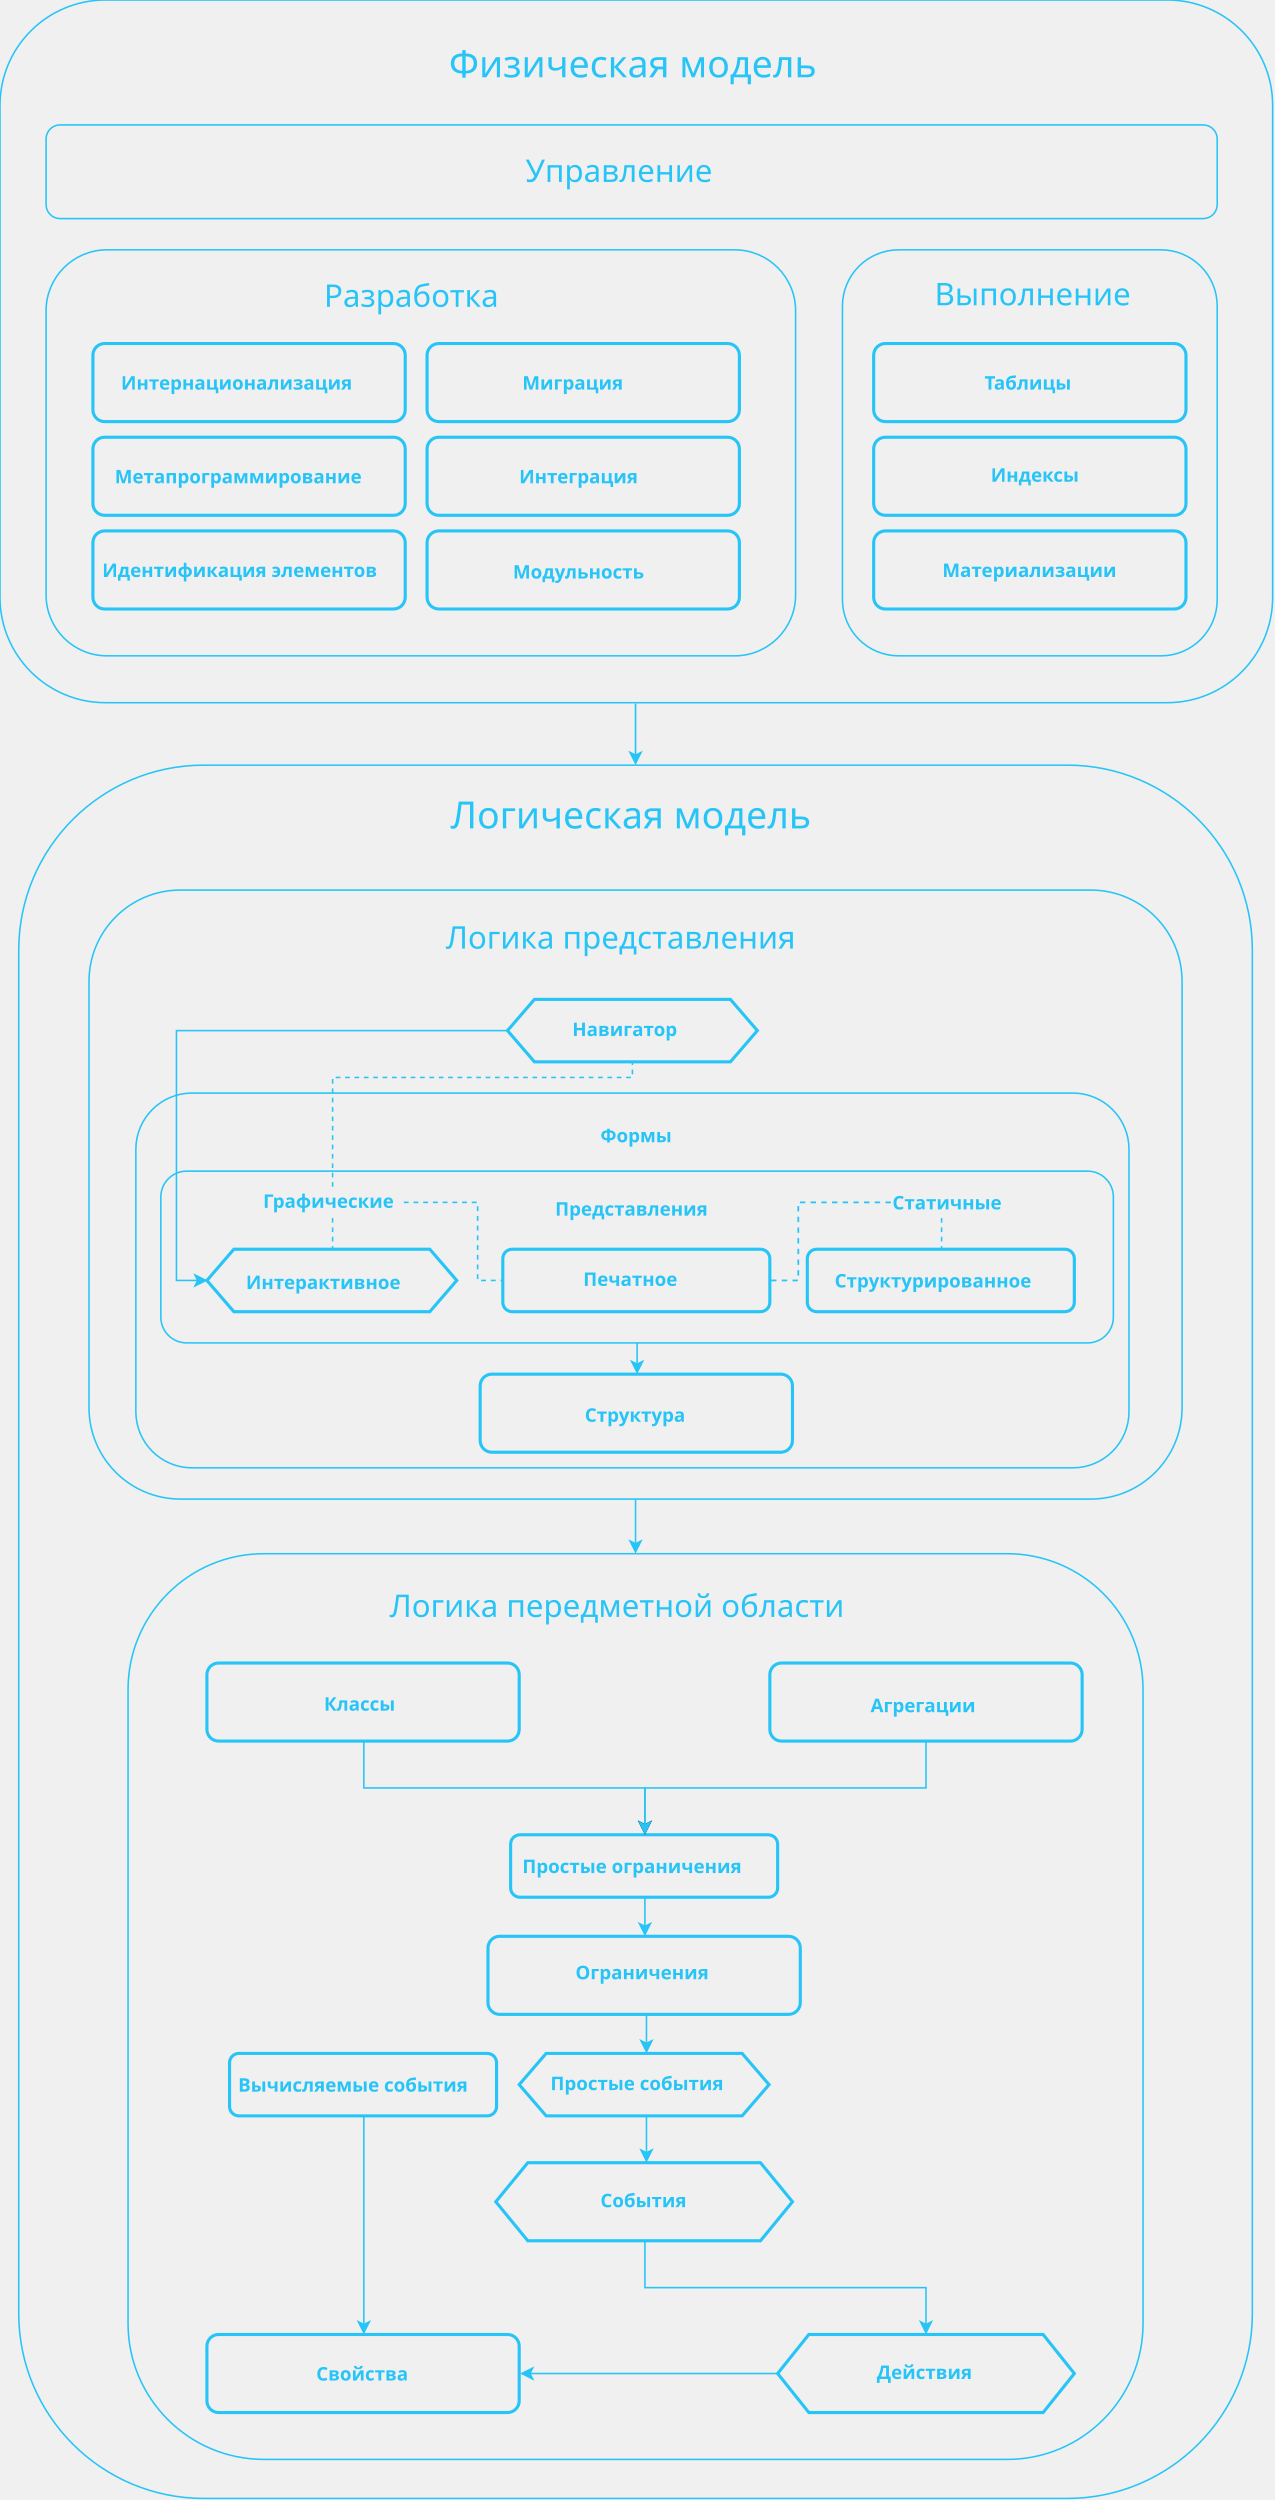
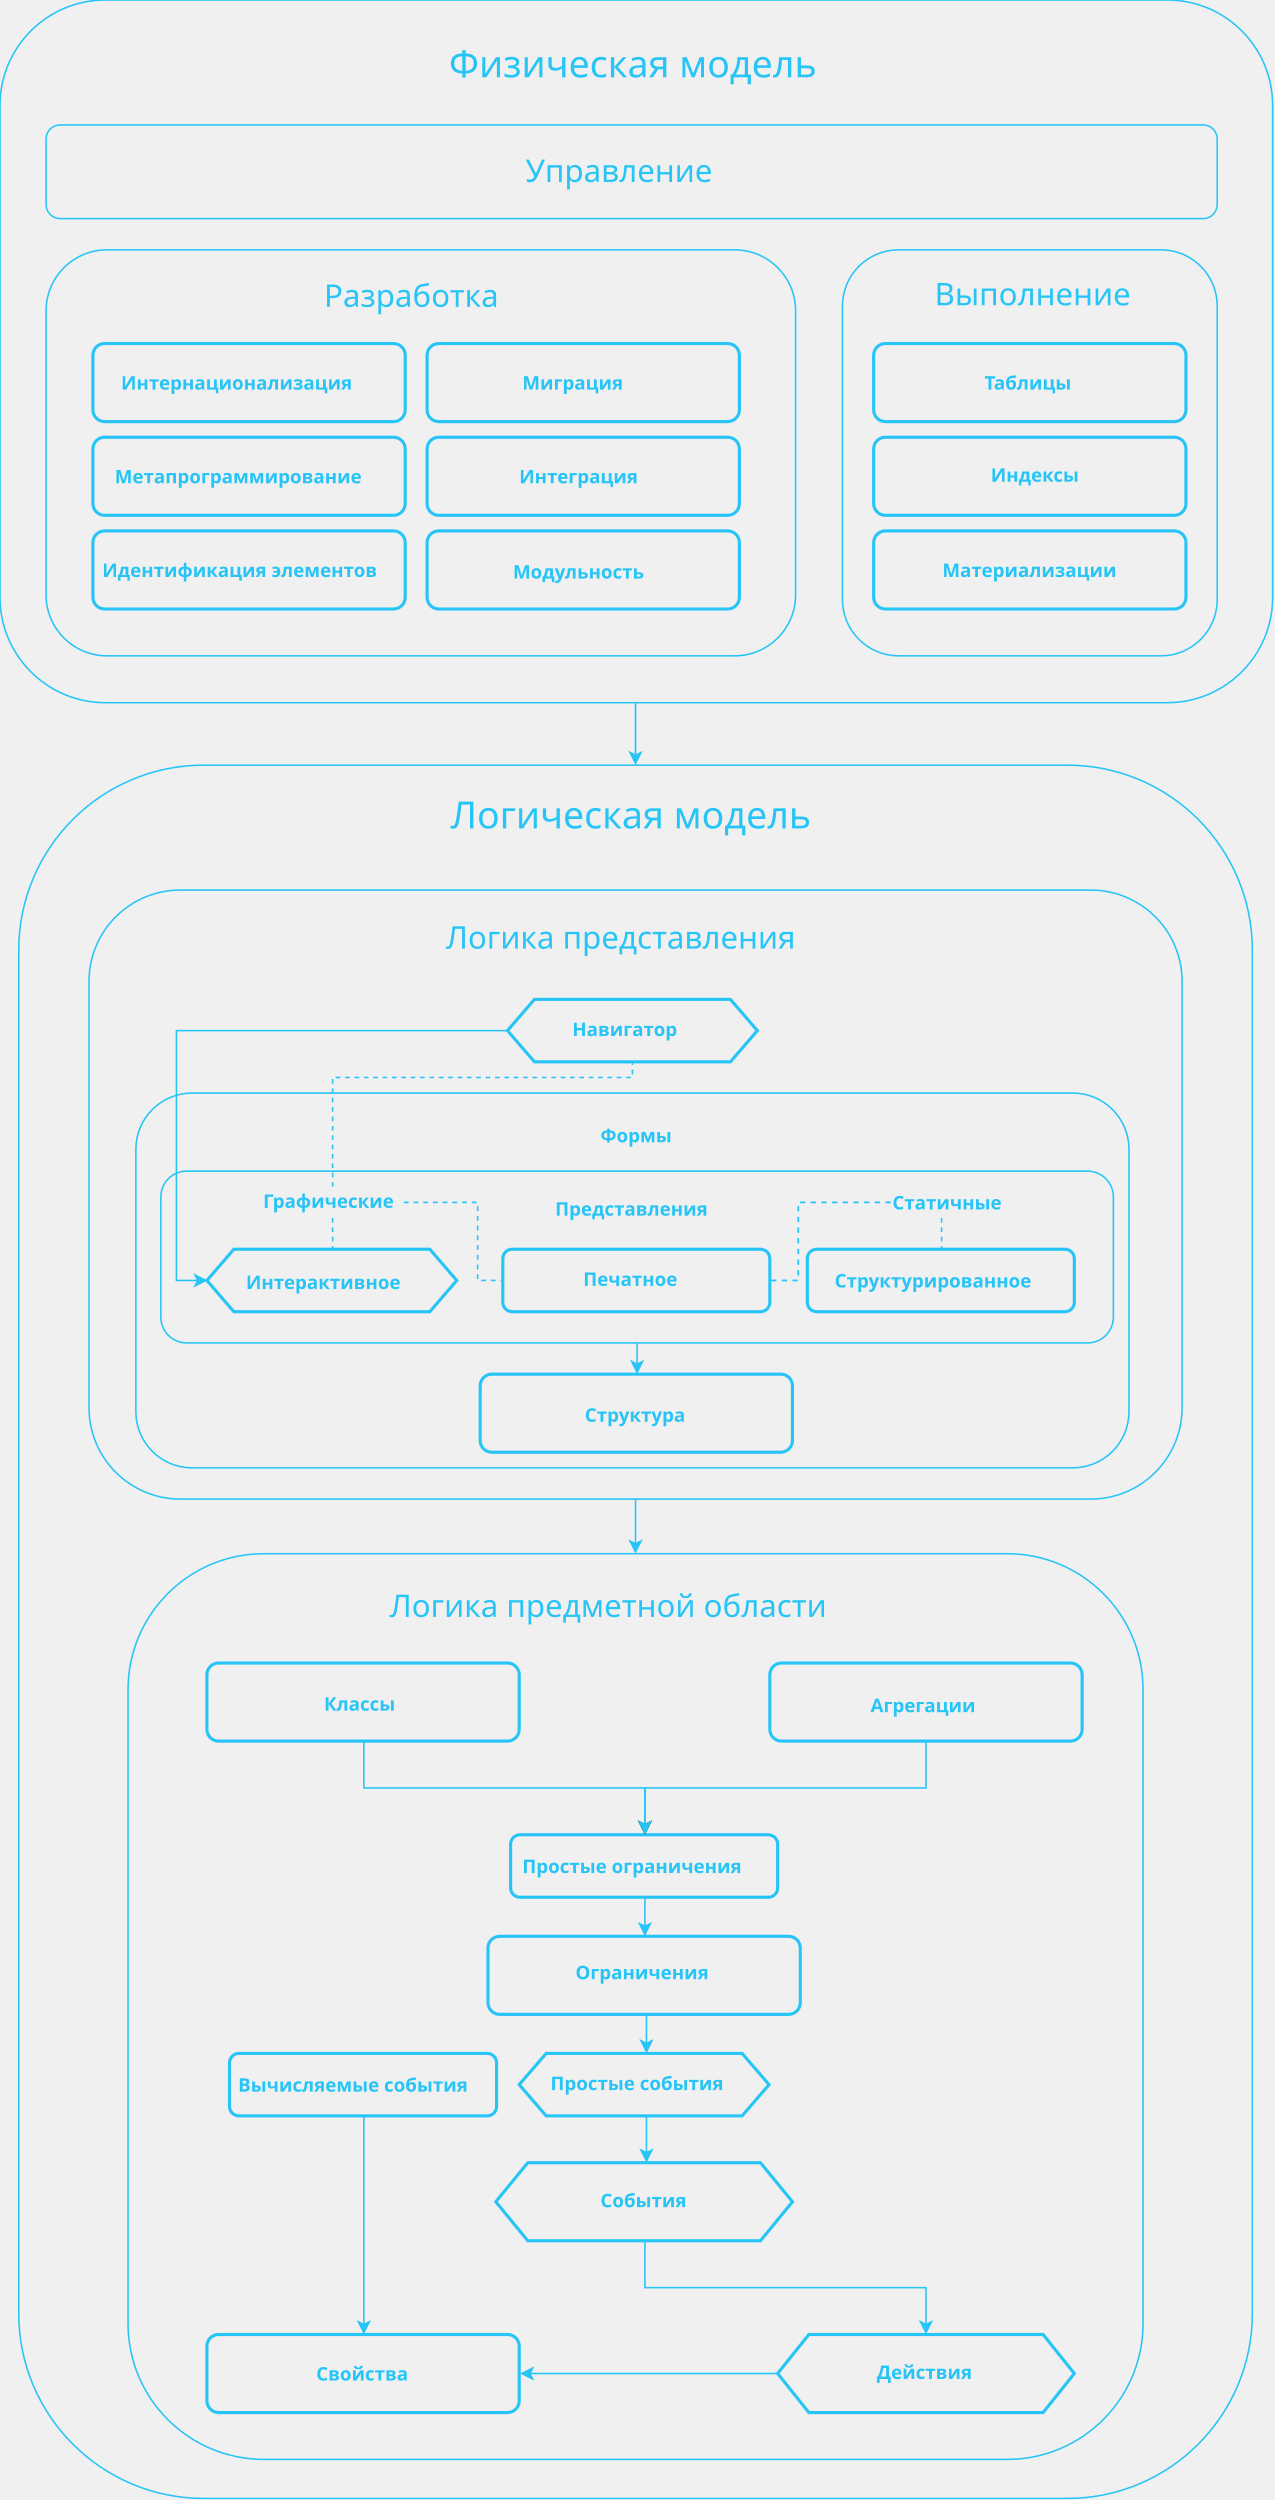
<svg xmlns="http://www.w3.org/2000/svg" xmlns:xlink="http://www.w3.org/1999/xlink" version="1.1" viewBox="0 0 816 1601" content="&lt;mxfile modified=&quot;2019-04-02T08:02:27.128Z&quot; host=&quot;www.draw.io&quot; agent=&quot;Mozilla/5.0 (Windows NT 6.1; Win64; x64) AppleWebKit/537.36 (KHTML, like Gecko) Chrome/73.0.368.86 Safari/537.36&quot; version=&quot;10.6.0&quot; etag=&quot;FdsoWs3k3fHUezWZNw-q&quot; type=&quot;google&quot;&gt;&lt;diagram id=&quot;5f2ae4af-fbd3-b9dc-90e3-8405dd81448f&quot; name=&quot;Page-1&quot;&gt;7V1bc6M4Fv41fkyXrlwe7Tjp2aqZqtnqqpnupy3aJg47xGQx6aT7168EAgtdMHYAOYnzQPDhJo4+fTo65yDN8PXDy+c8erz/I1vH6QyB9csML2cIUc9nWy74WQlgCL1KssmTtZDtBV+SX7EQAiF9StbxrnVikWVpkTy2hatsu41XRUsW5Xn23D7tLkvbT32MNrEm+LKKUl36d7Iu7itpgPy9/Lc42dzXT4ZeWB15iOqTxZvs7qN19iyJ8M0MX+dZVlR7Dy/XccqVV+uluu7WcrQpWB5viz4XYB8jEJLvdz4KKIjCK0qrW/yI0ifxtqKkxc/69fPsabuO+R3gDC+e75Mi/vIYrfjRZ1bhTHZfPKTi8F22LUQNYv5bL6Eo9I84L+IXSSRK/DnOHuIi/8lOEUcDT2hP4AfXv5/3leGHQnbfqogaQZFAwKa5+V5JbEfoqa/OAk1F8ZoBRvzM8uI+22TbKL3ZSxd7JYK2wuKXpPjKxZ+o+PWtPrJlJZUO8Z/fxA3+GxfFT6Hn6KnImGj/3N+z7FGvDkS6qmOXPeWr2PLGkIhWF+WbuDgAJa6LzmrN4zQqkh/txjVoDdXlPWtUk6CF6iuIdVgHkOqwJnQMVMPzVxnEgf+JtrlA1xkiBipA3hg6Q+evs8DvoTISTKYybFCZl7JHLiL+/Dy+K6Xe/554n8iUU/BOfs4fiG7X2erpgemC0Ue2/ZTu7p52fCfLN+wg74Z37P+PJH7m+5+iFT9thssj/+IFQj4CAHv727O9TfmfkWoY8O2ClFtabpczVi0BKveDcp/U+2w7L7eglHvSOayklXBZChfSDa8tN78pt40q2FtETdFURB3AUBtwjcHBO41V9pCsxP6uyLN/GnMGcfAlaXqdpVlePgbflX8ClLfRQ5Jy/PwV5+toG/HqSpMNU+5yxeojztvghaj+LYoNmydKTwDl3zAwD4EK88Z6lKkBGHA+CpuaOqDJYO4FAQwCC8qvJcCREoK4hinbv66hWZ3DJLCGaXn0AtBT+y6I4Fkh1GT4T4ZQiCHweT/dAVEq8SMot7elBEgAxpIESAx7LdExaDHs/sylROX0AuzhmBdSl7j2nBoYYRAQgsJOC0Pu+KkJxro9cQHnYKzrFp2+S3RiEoYeGz4eg84Gl0sTOhtiXUrEupCO+hdMj0+4oUtEBy4RHYSEegdM3eBCsRNTrFM8hk4ZllJWmrAbkMDCsMExHFpuL6A9FbTkzPwF9cPdOQx8/5BZoDjH5pJ7YHGB4oBQdGuiQlMkYFooWizUuTx8h22erLjxAsWBoei0K4em+MpkSCQ4hIBahvJz2efka14oKDlQUStY0AecrLqKNh7b1b7NtrGCNSHS8MQrP1lF6VwceEjW6zIebWoA7Ri1BbJyRHmoEQ1WYWcgwCbq34pRjQI7pzEqToChzTOKBMUJb2gz/F5IfTSV9o/xbn401EFCwGHYQUymgh3VquQ1aSUDJI/YU1Os6u9MI8HiDTvTSOrcsOHSSMSlf2YJK+y++hGlSvUHiLbvUr2NuFCp2qYkJ9a2yU+tVL/r3IGwThWo9eNRrX141GQNBKM0EH/QBmIFd+/m0dHErNrvxD6GU2Hf09ziGPQDv34zAkLlVmrmSPXS2q3meR79lE575CfsuoutPElQir1spPsKtlOVYriG7dQhyq0HCi02K5RioJXdELZD/FKE9P0OogbgxUA1HBjkdWqccKBkcnqqVLldz3kuNFdUGu12XP9GgwG2uKxhx6+iumqmrI6caAj0IcO6IR0kQ0nlxs5IyF7LmVijuVCpy96MiUGgA6gfZw5BUU02+htIYD4NYMhhRwoDOl1NOvXVYYqDkNrGqrYMnaXksvNNI1Z7PK6Sfc8vPZIWhPO0Lgk6DWjUPVBnl3Q66Yxqo3dTC+7Rdw3PP6dXhFNvFoEepMSWD6Uk9CnZpnXiNOrO+HsFn1zYQ1CFr3AHILo5C32ocwcZhTvIu7dPennC+hrAE5CI02zh0s4gtqSKhiya9h/UVNKktd+2v8FQyKU5+aYO3jQ3RBej5PRhcmizjN2wijcNq4xqmkwxoGlXGurpFO81NkJ0wrGRKdf2XVigQR8LFE8EGBAqbhEw5fjXqbMVAQw9ZOuX5lJkFkjG7SVjanD3a4hdel9R+N7N1ToOODHjnP6RsdNsynLMawvChEAbxjbfAH3ALN9VlqbR4y75Xkp4GTY8ONEqz1jZbliJDbplkTom4jBuiGXISuiqhbzyrnZlbbLHAogeXyp0m3AupwrbwozHOGcYaB/57n38Em144RePcZ4wvXOc1dI/axHHWu82AdQ2IWNQbx8mPOotZ5NH64TViJo+daBBWBpWpXXG/BBQ5GFIfTYi9rEXkMEag9c240wRTWiaZWec1mByH0/bGmxJyGO6Ci4gFyBv4I044P2BQA49NeVrPyJ1A3OnzvnKr2abDqW/c35k/9mlUYzbKPRsFqOjzpR/PYqjDjufPIX4x1lCrAo6LKFFO3wF1PmDkD67BZW+ttJnw1hKNwzb4TH5qxigWV39xhIfLhEcBO2BQGCA/3SfH2BTrEWpIueZwaDNGITouQa+aeik5UwNo7I3kUytfGvg6yrz6hdpgWwckh00mfqY6SgNjfo0n5e1Urp9WX2851i49CYItyieTJVSRnSeY5Pz/NxaDW1Ts4cMrQYaiGacqV9rXDiaNYv6GPC5hb3ogau+2u5ybqTuknX8PcrtY9bGcgfSpG9zSd7OrHm/TschTGbt0yHf6SfbxKm/u4Slj+3DyMZ8lWey0E3Z9zwJ2xCgqw2GmgoNBsR02RTEqbu6nGeNYsuUFUfTXZ+JAi9I7e9LVowax0h16kquyNEWDOyecg20Qds4Dk6lzosjbTaiI01PSzDifjI3GsFDjvD2A7GZ9nnYuMkHpM/iA3UjP4PkA+LcfenZbDF5lkaZULBml90IGrrQimtaYXYfbrEKNXzXMyGrOM0EF/Pr2mYwNbrQFR+4jH55av7jPxc5fz/5sF+YKZ4YQ7aMMXA6ipOcOJ3muYwR2T5qek245wNjdeCYDsTtfBZiWDTKvFLMKHCdaOqSdbS7b4aU/TPUm5kBRJ0zyW3C3+4VfnYS9jHbzuc7STLsql4dsym8uUoCQ1dSeenRs79gqgyviLLY3cELQqBAZOC5X4jT8IBwiuHXxAeUYYD8Ve2ynffzpjqdQS0hArSBvmFNLWjy/o/SudQhhWE7l3pfmgWmwwVwRpxG0RviNHgsp2kXjM1pdQB22kSBFp5c4oScB06AMvqi3gGcIIq7LhgBJ07d7HvHAE7WVzNEGTAQDW/5HtNcOSFhJeN9l9gjzVHY7KHm6P6KvWxhuMuy2Quau+yfS5qjN4ayXDeyxdWGL56crCyjSn39CqL10FRKxZ1LI88P3VsDeGa9tSnlWyVYjfCkWmlT40mZU9PRZ1+3/DRzuKk5eMGpM7iFgXIj1dc6YtoWdR9fsE0wSVqxg6U02cbbIiAX/lRqyrmfzJ9KnftTbckcZn9qR58HpEV4m/T5Zr3Txodar3f6PpDZZ4n3Y8AJ1QkqsWklCC+cCp5O180r4WlbCEJeEdq/wHMaeKJQgedVY8DJ+KzHrkPjM82+/Y6+XuH889/Zxv/3X/+Jf/2aaDF4TUsGXVoVpy8Gf2XIW/VNFtgQi8Eb1eZ2sQ1AKSWe5RPIOdYidQcjcm9wuNU7Ivcq7PGPClXwmQZiA623wX7mGa/RvdnNx9d/ZOuYn/F/&lt;/diagram&gt;&lt;/mxfile&gt;" style="background-color: ;" id="svg334">
  <style type="text/css" id="style2">
    a {
      text-decoration:none;
    }
  </style>
  <defs id="defs4" />
  <g id="g332">
    <path d="m 407,450.5 v 33.13" fill="none" stroke="#000000" stroke-miterlimit="10" pointer-events="none" id="path102-0" style="stroke:#26c4f7;stroke-width:1.076;stroke-opacity:1" />
    <rect x="12" y="490" width="790" height="1110" rx="118.5" ry="118.5" fill="#ffffff" stroke="#000000" pointer-events="none" id="rect6" style="stroke:#26c4f7;stroke-opacity:1;fill:none" />
    <path d="m 407,488.88 -3.5,-7 3.5,1.75 3.5,-1.75 z" fill="#000000" stroke="#000000" stroke-miterlimit="10" pointer-events="none" id="path10" style="stroke:#26c4f7;stroke-opacity:1;fill:#26c4f7;fill-opacity:1" />
    <rect x="0" y="0" width="815" height="450" rx="67.5" ry="67.5" fill="#ffffff" stroke="#000000" pointer-events="none" id="rect12" style="stroke:#26c4f7;stroke-opacity:1;fill:#ffffff;fill-opacity:0" />
    <rect x="539.5" y="160" width="240" height="260" rx="36" ry="36" fill="#ffffff" stroke="#000000" pointer-events="none" id="rect14" style="stroke:#26c4f7;stroke-opacity:1;fill:#ffffff;fill-opacity:0" />
    <rect x="29.5" y="160" width="480" height="260" rx="39" ry="39" fill="#ffffff" stroke="#000000" pointer-events="none" id="rect16" style="stroke:#26c4f7;stroke-opacity:1;fill:none" />
    <rect x="59.5" y="340" width="200" height="50" rx="7.5" ry="7.5" fill="#ffffff" stroke="#000000" stroke-width="2" pointer-events="none" id="rect18" style="stroke:#26c4f7;stroke-opacity:1;fill:none" />
    <rect x="273.5" y="340" width="200" height="50" rx="7.5" ry="7.5" fill="#ffffff" stroke="#000000" stroke-width="2" pointer-events="none" id="rect26" style="fill:none;stroke:#26c4f7;stroke-opacity:1" />
    <rect x="59.5" y="280" width="200" height="50" rx="7.5" ry="7.5" fill="#ffffff" stroke="#000000" stroke-width="2" pointer-events="none" id="rect34" style="stroke:#26c4f7;stroke-opacity:1;fill:none" />
    <rect x="273.5" y="280" width="200" height="50" rx="7.5" ry="7.5" fill="#ffffff" stroke="#000000" stroke-width="2" pointer-events="none" id="rect42" style="fill:none;stroke:#26c4f7;stroke-opacity:1" />
    <rect x="59.5" y="220" width="200" height="50" rx="7.5" ry="7.5" fill="#ffffff" stroke="#000000" stroke-width="2" pointer-events="none" id="rect50" style="fill:none;stroke:#26c4f7;stroke-opacity:1" />
    <rect x="273.5" y="220" width="200" height="50" rx="7.5" ry="7.5" fill="#ffffff" stroke="#000000" stroke-width="2" pointer-events="none" id="rect58" style="stroke:#26c4f7;stroke-opacity:1;fill:none" />
    <rect x="559.5" y="340" width="200" height="50" rx="7.5" ry="7.5" fill="#ffffff" stroke="#000000" stroke-width="2" pointer-events="none" id="rect66" style="stroke:#26c4f7;stroke-opacity:1;fill:none" />
    <rect x="559.5" y="280" width="200" height="50" rx="7.5" ry="7.5" fill="#ffffff" stroke="#000000" stroke-width="2" pointer-events="none" id="rect74" style="stroke:#26c4f7;stroke-opacity:1;fill:none" />
    <rect x="559.5" y="220" width="200" height="50" rx="7.5" ry="7.5" fill="#ffffff" stroke="#000000" stroke-width="2" pointer-events="none" id="rect82" style="stroke:#26c4f7;stroke-opacity:1;fill:none" />
    <path d="m 407,960 v 28.63" fill="none" stroke="#000000" stroke-miterlimit="10" pointer-events="none" id="path102" style="stroke:#26c4f7;stroke-opacity:1" />
    <path d="m 407,993.88 -3.5,-7 3.5,1.75 3.5,-1.75 z" fill="#000000" stroke="#000000" stroke-miterlimit="10" pointer-events="none" id="path104" style="stroke:#26c4f7;stroke-opacity:1;fill:#26c4f7;fill-opacity:1" />
    <rect x="82" y="995" width="650" height="580" rx="87" ry="87" fill="#ffffff" stroke="#000000" pointer-events="none" id="rect106" style="fill:none;stroke:#26c4f7;stroke-opacity:1" />
    <path d="m 414,1435 h -1 v 30 h 180 v 23.63" fill="none" stroke="#000000" stroke-miterlimit="10" pointer-events="none" id="path108" style="stroke:#26c4f7;stroke-opacity:1" />
    <path d="m 593,1493.88 -3.5,-7 3.5,1.75 3.5,-1.75 z" fill="#000000" stroke="#000000" stroke-miterlimit="10" pointer-events="none" id="path110" style="stroke:#26c4f7;stroke-opacity:1;fill:#26c4f7;fill-opacity:1" />
    <rect x="132.5" y="1495" width="200" height="50" rx="7.5" ry="7.5" fill="#ffffff" stroke="#000000" stroke-width="2" pointer-events="none" id="rect112" style="fill:none;stroke:#26c4f7;stroke-opacity:1" />
    <path d="M 498,1520 H 339.37" fill="none" stroke="#000000" stroke-miterlimit="10" pointer-events="none" id="path120" style="stroke:#26c4f7;stroke-opacity:1" />
    <path d="m 334.12,1520 7,-3.5 -1.75,3.5 1.75,3.5 z" fill="#000000" stroke="#000000" stroke-miterlimit="10" pointer-events="none" id="path122" style="fill:#26c4f7;fill-opacity:1;stroke:#26c4f7;stroke-opacity:1" />
    <path d="m 413,1290 h 1 v 18.63" fill="none" stroke="#000000" stroke-miterlimit="10" pointer-events="none" id="path124" style="stroke:#26c4f7;stroke-opacity:1" />
    <path d="m 414,1313.88 -3.5,-7 3.5,1.75 3.5,-1.75 z" fill="#000000" stroke="#000000" stroke-miterlimit="10" pointer-events="none" id="path126" style="stroke:#26c4f7;stroke-opacity:1;fill:#26c4f7;fill-opacity:1" />
    <rect x="312.5" y="1240" width="200" height="50" rx="7.5" ry="7.5" fill="#ffffff" stroke="#000000" stroke-width="2" pointer-events="none" id="rect128" style="fill:none;stroke:#26c4f7;stroke-opacity:1" />
    <path d="m 413,1215 v 20 -1.37" fill="none" stroke="#000000" stroke-miterlimit="10" pointer-events="none" id="path136" style="stroke:#26c4f7;stroke-opacity:1" />
    <path d="m 413,1238.88 -3.5,-7 3.5,1.75 3.5,-1.75 z" fill="#000000" stroke="#000000" stroke-miterlimit="10" pointer-events="none" id="path138" style="fill:#26c4f7;fill-opacity:1;stroke:#26c4f7;stroke-opacity:1" />
    <rect x="327" y="1175" width="171" height="40" rx="6" ry="6" fill="#ffffff" stroke="#000000" stroke-width="2" pointer-events="none" id="rect140" style="stroke:#26c4f7;stroke-opacity:1;fill:none" />
    <path d="m 233,1355 v 133.63" fill="none" stroke="#000000" stroke-miterlimit="10" pointer-events="none" id="path148" style="stroke:#26c4f7;stroke-opacity:1" />
    <path d="m 233,1493.88 -3.5,-7 3.5,1.75 3.5,-1.75 z" fill="#000000" stroke="#000000" stroke-miterlimit="10" pointer-events="none" id="path150" style="stroke:#26c4f7;stroke-opacity:1;fill:#26c4f7;fill-opacity:1" />
    <rect x="147" y="1315" width="171" height="40" rx="6" ry="6" fill="#ffffff" stroke="#000000" stroke-width="2" pointer-events="none" id="rect152" style="fill:none;stroke:#26c4f7;stroke-opacity:1" />
    <path d="m 413,1355 h 1 v 23.63" fill="none" stroke="#000000" stroke-miterlimit="10" pointer-events="none" id="path160" style="fill:none;fill-opacity:1;stroke:#26c4f7;stroke-opacity:1" />
    <path d="m 414,1383.88 -3.5,-7 3.5,1.75 3.5,-1.75 z" fill="#000000" stroke="#000000" stroke-miterlimit="10" pointer-events="none" id="path162" style="stroke:#26c4f7;stroke-opacity:1;fill:#26c4f7;fill-opacity:1" />
    <path d="m 233,1115 v 30 h 180 v 23.63" fill="none" stroke="#000000" stroke-miterlimit="10" pointer-events="none" id="path164" style="stroke:#26c4f7;stroke-opacity:1" />
    <path d="m 413,1173.88 -3.5,-7 3.5,1.75 3.5,-1.75 z" fill="#000000" stroke="#000000" stroke-miterlimit="10" pointer-events="none" id="path166" />
    <rect x="132.5" y="1065" width="200" height="50" rx="7.5" ry="7.5" fill="#ffffff" stroke="#000000" stroke-width="2" pointer-events="none" id="rect168" style="stroke:#26c4f7;stroke-opacity:1;fill:none" />
    <path d="m 593,1115 v 30 H 413 v 23.63" fill="none" stroke="#000000" stroke-miterlimit="10" pointer-events="none" id="path176" style="stroke:#26c4f7;stroke-opacity:1" />
    <path d="m 413,1173.88 -3.5,-7 3.5,1.75 3.5,-1.75 z" fill="#000000" stroke="#000000" stroke-miterlimit="10" pointer-events="none" id="path178" style="stroke:#26c4f7;stroke-opacity:1;fill:#26c4f7;fill-opacity:1" />
    <rect x="493" y="1065" width="200" height="50" rx="7.5" ry="7.5" fill="#ffffff" stroke="#000000" stroke-width="2" pointer-events="none" id="rect180" style="fill:none;stroke:#26c4f7;stroke-opacity:1" />
    <path d="m 518,1495 h 150 l 20,25 -20,25 H 518 l -20,-25 z" fill="#ffffff" stroke="#000000" stroke-width="2" stroke-miterlimit="10" pointer-events="none" id="path188" style="stroke:#26c4f7;stroke-opacity:1;fill:none" />
    <path d="m 338,1385 h 149 l 20.5,25 -20.5,25 H 338 l -20.5,-25 z" fill="#ffffff" stroke="#000000" stroke-width="2" stroke-miterlimit="10" pointer-events="none" id="path196" style="stroke:#26c4f7;stroke-opacity:1;fill:none" />
    <path d="m 349.76,1315 h 125.48 l 17.26,20 -17.26,20 H 349.76 l -17.26,-20 z" fill="#ffffff" stroke="#000000" stroke-width="2" stroke-miterlimit="10" pointer-events="none" id="path204" style="stroke:#26c4f7;stroke-opacity:1;fill:none" />
    <rect x="57" y="570" width="700" height="390" rx="58.5" ry="58.5" fill="#ffffff" stroke="#000000" pointer-events="none" id="rect218" style="stroke:#26c4f7;stroke-opacity:1;fill:none" />
    <rect x="87" y="700" width="636" height="240" rx="36" ry="36" fill="#ffffff" stroke="#000000" pointer-events="none" id="rect220" style="fill:none;stroke:#26c4f7;stroke-opacity:1" />
    <path d="m 408,860 v 13.63" fill="none" stroke="#000000" stroke-miterlimit="10" pointer-events="none" id="path222" style="stroke:#26c4f7;stroke-opacity:1" />
    <path d="m 408,878.88 -3.5,-7 3.5,1.75 3.5,-1.75 z" fill="#000000" stroke="#000000" stroke-miterlimit="10" pointer-events="none" id="path224" style="stroke:#26c4f7;stroke-opacity:1;fill:#26c4f7;fill-opacity:1" />
    <rect x="103" y="750" width="610" height="110" rx="16.5" ry="16.5" fill="#ffffff" stroke="#000000" pointer-events="none" id="rect226" style="stroke:#26c4f7;stroke-opacity:1;fill:none" />
    <rect x="307.5" y="880" width="200" height="50" rx="7.5" ry="7.5" fill="#ffffff" stroke="#000000" stroke-width="2" pointer-events="none" id="rect228" style="stroke:#26c4f7;stroke-opacity:1;fill:none" />
    <rect x="322" y="800" width="171" height="40" rx="6" ry="6" fill="#ffffff" stroke="#000000" stroke-width="2" pointer-events="none" id="rect236" style="stroke:#26c4f7;stroke-opacity:1;fill:none" />
    <rect x="517" y="800" width="171" height="40" rx="6" ry="6" fill="#ffffff" stroke="#000000" stroke-width="2" pointer-events="none" id="rect244" style="fill:none;stroke:#26c4f7;stroke-opacity:1" />
    <path d="m 149.76,800 h 125.48 l 17.26,20 -17.26,20 H 149.76 L 132.5,820 Z" fill="#ffffff" stroke="#000000" stroke-width="2" stroke-miterlimit="10" pointer-events="none" id="path252" style="fill:none;stroke:#26c4f7;stroke-opacity:1" />
    <path d="M 325,660 H 113 v 160 h 13.63" fill="none" stroke="#000000" stroke-miterlimit="10" pointer-events="none" id="path260" style="stroke:#26c4f7;stroke-opacity:1" />
    <path d="m 131.88,820 -7,3.5 1.75,-3.5 -1.75,-3.5 z" fill="#000000" stroke="#000000" stroke-miterlimit="10" pointer-events="none" id="path262" style="stroke:#26c4f7;stroke-opacity:1;fill:#26c4f7;fill-opacity:1" />
    <path d="M 342.26,640 H 467.74 L 485,660 467.74,680 H 342.26 L 325,660 Z" fill="#ffffff" stroke="#000000" stroke-width="2" stroke-miterlimit="10" pointer-events="none" id="path264" style="stroke:#26c4f7;stroke-opacity:1;fill:none" />
    <path d="m 603,780 v 20 0" fill="none" stroke="#000000" stroke-miterlimit="10" stroke-dasharray="3, 3" pointer-events="none" id="path284" style="stroke:#26c4f7;stroke-opacity:1" />
    <path d="m 570.479,770 h -59.249 v 50 H 493" fill="none" stroke="#000000" stroke-miterlimit="10" stroke-dasharray="3.423, 3.423" pointer-events="none" id="path286" style="stroke:#26c4f7;stroke-width:1.141;stroke-opacity:1" />
    <path d="m 258.589,770 h 47.29 v 50 H 322" fill="none" stroke="#000000" stroke-miterlimit="10" stroke-dasharray="3.11, 3.11" pointer-events="none" id="path294" style="stroke:#26c4f7;stroke-width:1.037;stroke-opacity:1" />
    <path d="M 213,760 V 690 H 405 V 680" fill="none" stroke="#000000" stroke-miterlimit="10" stroke-dasharray="3, 3" pointer-events="none" id="path296" style="stroke:#26c4f7;stroke-opacity:1" />
    <path d="m 213,780 v 20" fill="none" stroke="#000000" stroke-miterlimit="10" stroke-dasharray="3, 3" pointer-events="none" id="path304" style="stroke:#26c4f7;stroke-opacity:1" />
    <rect x="29.5" y="80" width="750" height="60" rx="9" ry="9" fill="#ffffff" stroke="#000000" pointer-events="none" id="rect324" style="stroke:#26c4f7;stroke-opacity:1;fill:#ffffff;fill-opacity:0" />
    <a xlink:href="Physical_model" transform="translate(-15,-2)" style="text-decoration:none;text-decoration-line:none" id="a344">
      <text xml:space="preserve" style="font-size:24px;line-height:1.25;font-family:sans-serif" x="302.5" y="51.5" id="text342">
        <tspan id="tspan340" x="302.5" y="51.5" style="fill:#26c4f7;fill-opacity:1">Физическая модель</tspan>
      </text>
    </a>
    <text xml:space="preserve" style="font-size:24px;line-height:1.25;font-family:sans-serif" x="344.5" y="109.5" id="text350">
      <tspan id="tspan348" x="344.5" y="109.5" />
    </text>
    <a xlink:href="Management" style="text-decoration:none;text-decoration-line:none" transform="translate(30,10)" id="a356">
      <text xml:space="preserve" style="font-size:20px;line-height:1.25;font-family:sans-serif" x="306.5" y="106.5" id="text354">
        <tspan id="tspan352" x="306.5" y="106.5" style="fill:#26c4f7;fill-opacity:1">Управление</tspan>
      </text>
    </a>
    <a xlink:href="Development" transform="translate(11,1)" style="text-decoration:none;text-decoration-line:none" id="a364">
      <text xml:space="preserve" style="font-size:20px;line-height:1.25;font-family:sans-serif" x="196.5" y="195.5" id="text362">
        <tspan id="tspan360" x="196.5" y="195.5" style="fill:#26c4f7;fill-opacity:1">Разработка</tspan>
      </text>
    </a>
    <a xlink:href="Execution" style="text-decoration:none;text-decoration-line:none" transform="translate(6,-2)" id="a372">
      <text xml:space="preserve" style="font-size:20px;line-height:1.25;font-family:sans-serif" x="592.5" y="197.5" id="text370">
        <tspan id="tspan368" x="592.5" y="197.5" style="fill:#26c4f7;fill-opacity:1">Выполнение</tspan>
      </text>
    </a>
    <a xlink:href="Tables" style="text-decoration:none;text-decoration-line:none" transform="translate(19,5)" id="a386">
      <text xml:space="preserve" style="font-weight:bold;font-size:12px;line-height:1.25;font-family:sans-serif;-inkscape-font-specification:'sans-serif Bold';text-decoration:none;text-decoration-line:none" x="611.5" y="244.5" id="text378">
        <tspan id="tspan376" x="611.5" y="244.5" style="fill:#26c4f7;fill-opacity:1">Таблицы</tspan>
      </text>
    </a>
    <a xlink:href="Indexes" style="text-decoration:none;text-decoration-line:none" transform="translate(14,4)" id="a394">
      <text xml:space="preserve" style="font-weight:bold;font-size:12px;line-height:1.25;font-family:sans-serif;-inkscape-font-specification:'sans-serif Bold'" x="620.5" y="304.5" id="text392">
        <tspan id="tspan390" x="620.5" y="304.5" style="fill:#26c4f7;fill-opacity:1">Индексы</tspan>
      </text>
    </a>
    <a xlink:href="Materializations" style="text-decoration:none;text-decoration-line:none" transform="translate(-6,4)" id="a402">
      <text xml:space="preserve" style="font-weight:bold;font-size:12px;line-height:1.25;font-family:sans-serif;-inkscape-font-specification:'sans-serif Bold'" x="609.5" y="365.5" id="text400">
        <tspan id="tspan398" x="609.5" y="365.5" style="fill:#26c4f7;fill-opacity:1">Материализации</tspan>
      </text>
    </a>
    <a xlink:href="Internationalization" transform="translate(-17,1)" style="text-decoration:none;text-decoration-line:none" id="a410">
      <text xml:space="preserve" style="font-weight:bold;font-size:12px;line-height:1.25;font-family:sans-serif;-inkscape-font-specification:'sans-serif Bold'" x="94.5" y="248.5" id="text408">
        <tspan id="tspan406" x="94.5" y="248.5" style="fill:#26c4f7;fill-opacity:1">Интернационализация</tspan>
      </text>
    </a>
    <a xlink:href="Migration" style="text-decoration:none;text-decoration-line:none" transform="translate(2,2)" id="a418">
      <text xml:space="preserve" style="font-weight:bold;font-size:12px;line-height:1.25;font-family:sans-serif;-inkscape-font-specification:'sans-serif Bold'" x="332.5" y="247.5" id="text416">
        <tspan id="tspan414" x="332.5" y="247.5" style="fill:#26c4f7;fill-opacity:1">Миграция</tspan>
      </text>
    </a>
    <a xlink:href="Metaprogramming" style="text-decoration:none;text-decoration-line:none" transform="translate(-31,7)" id="a426">
      <text xml:space="preserve" style="font-weight:bold;font-size:12px;line-height:1.25;font-family:sans-serif;-inkscape-font-specification:'sans-serif Bold'" x="104.5" y="302.5" id="text424">
        <tspan id="tspan422" x="104.5" y="302.5" style="fill:#26c4f7;fill-opacity:1">Метапрограммирование</tspan>
      </text>
    </a>
    <a xlink:href="Integration" style="text-decoration:none;text-decoration-line:none" transform="translate(-5,-7)" id="a434">
      <text xml:space="preserve" style="font-weight:bold;font-size:12px;line-height:1.25;font-family:sans-serif;-inkscape-font-specification:'sans-serif Bold'" x="337.5" y="316.5" id="text432">
        <tspan id="tspan430" x="337.5" y="316.5" style="fill:#26c4f7;fill-opacity:1">Интеграция</tspan>
      </text>
    </a>
    <a xlink:href="Element_identification" style="text-decoration:none;text-decoration-line:none" transform="translate(-30,6)" id="a447">
      <text xml:space="preserve" style="font-weight:bold;font-size:12px;line-height:1.25;font-family:sans-serif;-inkscape-font-specification:'sans-serif Bold'" x="95.5" y="363.5" id="text445">
        <tspan id="tspan443" x="95.5" y="363.5" style="fill:#26c4f7;fill-opacity:1">Идентификация элементов</tspan>
      </text>
    </a>
    <a xlink:href="Modularity" style="text-decoration:none;text-decoration-line:none" transform="translate(9,7)" id="a455">
      <text xml:space="preserve" style="font-weight:bold;font-size:12px;line-height:1.25;font-family:sans-serif;-inkscape-font-specification:'sans-serif Bold'" x="319.5" y="363.5" id="text453">
        <tspan id="tspan451" x="319.5" y="363.5" style="fill:#26c4f7;fill-opacity:1">Модульность</tspan>
      </text>
    </a>
    <a xlink:href="Logical_model" style="text-decoration:none;text-decoration-line:none" transform="translate(24,2)" id="a463">
      <text xml:space="preserve" style="font-size:24px;line-height:1.25;font-family:sans-serif;-inkscape-font-specification:sans-serif" x="264.5" y="528.5" id="text461">
        <tspan id="tspan459" x="264.5" y="528.5" style="fill:#26c4f7;fill-opacity:1">Логическая модель</tspan>
      </text>
    </a>
    <a xlink:href="View_logic" style="text-decoration:none;text-decoration-line:none;image-rendering:auto" transform="translate(-33.9999,1)" id="a471">
      <text xml:space="preserve" style="font-size:20px;line-height:1.25;font-family:sans-serif;-inkscape-font-specification:sans-serif;display:inline" x="319.5" y="606.5" id="text469">
        <tspan id="tspan467" x="319.5" y="606.5" style="fill:#26c4f7;fill-opacity:1">Логика представления</tspan>
      </text>
    </a>
    <a xlink:href="Navigator" transform="translate(-8,-1)" style="text-decoration:none;text-decoration-line:none" id="a479">
      <text xml:space="preserve" style="font-weight:bold;font-size:12px;line-height:1.25;font-family:sans-serif;-inkscape-font-specification:'sans-serif Bold'" x="374.5" y="664.5" id="text477">
        <tspan id="tspan475" x="374.5" y="664.5" style="fill:#26c4f7;fill-opacity:1">Навигатор</tspan>
      </text>
    </a>
    <a xlink:href="Forms" style="text-decoration:none;text-decoration-line:none" transform="translate(10,6)" id="a487">
      <text xml:space="preserve" style="font-weight:bold;font-size:12px;line-height:1.25;font-family:sans-serif;-inkscape-font-specification:'sans-serif Bold'" x="374.5" y="725.5" id="text485">
        <tspan id="tspan483" x="374.5" y="725.5" style="fill:#26c4f7;fill-opacity:1">Формы</tspan>
      </text>
    </a>
    <a xlink:href="Interactive_view" style="text-decoration:none;text-decoration-line:none" transform="translate(4,-2)" id="a495">
      <text xml:space="preserve" style="font-weight:bold;font-size:12px;line-height:1.25;font-family:sans-serif;-inkscape-font-specification:'sans-serif Bold'" x="153.5" y="827.5" id="text493">
        <tspan id="tspan491" x="153.5" y="827.5" style="fill:#26c4f7;fill-opacity:1">Интерактивное</tspan>
      </text>
    </a>
    <a xlink:href="Form_views" transform="translate(-31,-1)" style="text-decoration:none;text-decoration-line:none" id="a503">
      <text xml:space="preserve" style="font-weight:bold;font-size:12px;line-height:1.25;font-family:sans-serif;-inkscape-font-specification:'sans-serif Bold'" x="386.5" y="779.5" id="text501">
        <tspan id="tspan499" x="386.5" y="779.5" style="fill:#26c4f7;fill-opacity:1">Представления</tspan>
      </text>
    </a>
    <a xlink:href="Print_view" style="text-decoration:none;text-decoration-line:none" transform="translate(12,1)" id="a511">
      <text xml:space="preserve" style="font-weight:bold;font-size:12px;line-height:1.25;font-family:sans-serif;-inkscape-font-specification:'sans-serif Bold'" x="361.5" y="822.5" id="text509">
        <tspan id="tspan507" x="361.5" y="822.5" style="fill:#26c4f7;fill-opacity:1">Печатное</tspan>
      </text>
    </a>
    <a xlink:href="Structured_view" style="text-decoration:none;text-decoration-line:none" transform="translate(-49,1)" id="a519">
      <text xml:space="preserve" style="font-weight:bold;font-size:12px;line-height:1.25;font-family:sans-serif;-inkscape-font-specification:'sans-serif Bold'" x="583.5" y="823.5" id="text517">
        <tspan id="tspan515" x="583.5" y="823.5" style="fill:#26c4f7;fill-opacity:1">Структурированное</tspan>
      </text>
    </a>
    <a xlink:href="Form_views" style="text-decoration:none;text-decoration-line:none" transform="translate(-18,7)" id="a527">
      <text xml:space="preserve" style="font-weight:bold;font-size:12px;line-height:1.25;font-family:sans-serif;-inkscape-font-specification:'sans-serif Bold'" x="186.5" y="766.5" id="text525">
        <tspan id="tspan523" x="186.5" y="766.5" style="fill:#26c4f7;fill-opacity:1">Графические</tspan>
      </text>
    </a>
    <a xlink:href="Static_view" style="text-decoration:none;text-decoration-line:none" transform="translate(1,4)" id="a535">
      <text xml:space="preserve" style="font-weight:bold;font-size:12px;line-height:1.25;font-family:sans-serif;-inkscape-font-specification:'sans-serif Bold'" x="570.5" y="770.5" id="text533">
        <tspan id="tspan531" x="570.5" y="770.5" style="fill:#26c4f7;fill-opacity:1">Статичные</tspan>
      </text>
    </a>
    <a xlink:href="Form_structure" style="text-decoration:none;text-decoration-line:none" transform="translate(5,4)" id="a543">
      <text xml:space="preserve" style="font-weight:bold;font-size:12px;line-height:1.25;font-family:sans-serif;-inkscape-font-specification:'sans-serif Bold'" x="369.5" y="906.5" id="text541">
        <tspan id="tspan539" x="369.5" y="906.5" style="fill:#26c4f7;fill-opacity:1">Структура</tspan>
      </text>
    </a>
    <a xlink:href="Domain_logic" style="text-decoration:none;text-decoration-line:none" transform="translate(-146,11)" id="a551">
      <text xml:space="preserve" style="font-size:20px;line-height:1.25;font-family:sans-serif;-inkscape-font-specification:sans-serif" x="395.5" y="1024.5" id="text549">
-         <tspan id="tspan547" x="395.5" y="1024.5" style="fill:#26c4f7;fill-opacity:1">Логика передметной области</tspan>
+         <tspan id="tspan547" x="395.5" y="1024.5" style="fill:#26c4f7;fill-opacity:1">Логика предметной области</tspan>
      </text>
    </a>
    <a xlink:href="Classes" style="text-decoration:none;text-decoration-line:none" transform="translate(32,4)" id="a559">
      <text xml:space="preserve" style="font-weight:bold;font-size:12px;line-height:1.25;font-family:sans-serif;-inkscape-font-specification:'sans-serif Bold'" x="175.5" y="1091.5" id="text557">
        <tspan id="tspan555" x="175.5" y="1091.5" style="fill:#26c4f7;fill-opacity:1">Классы</tspan>
      </text>
    </a>
    <a xlink:href="Aggregations" style="text-decoration:none;text-decoration-line:none" transform="translate(-8,-2)" id="a567">
      <text xml:space="preserve" style="font-weight:bold;font-size:12px;line-height:1.25;font-family:sans-serif;-inkscape-font-specification:'sans-serif Bold'" x="565.5" y="1098.5" id="text565">
        <tspan id="tspan563" x="565.5" y="1098.5" style="fill:#26c4f7;fill-opacity:1">Агрегации</tspan>
      </text>
    </a>
    <a xlink:href="Simple_constraints" style="text-decoration:none;text-decoration-line:none" transform="translate(-39,-2)" id="a575">
      <text xml:space="preserve" style="font-weight:bold;font-size:12px;line-height:1.25;font-family:sans-serif;-inkscape-font-specification:'sans-serif Bold'" x="373.5" y="1201.5" id="text573">
        <tspan id="tspan571" x="373.5" y="1201.5" style="fill:#26c4f7;fill-opacity:1">Простые ограничения</tspan>
      </text>
    </a>
    <a xlink:href="Constraints" style="text-decoration:none;text-decoration-line:none" transform="translate(-35,5)" id="a583">
      <text xml:space="preserve" style="font-weight:bold;font-size:12px;line-height:1.25;font-family:sans-serif;-inkscape-font-specification:'sans-serif Bold'" x="403.5" y="1262.5" id="text581">
        <tspan id="tspan579" x="403.5" y="1262.5" style="fill:#26c4f7;fill-opacity:1">Ограничения</tspan>
      </text>
    </a>
    <a xlink:href="Simple_event" style="text-decoration:none;text-decoration-line:none" transform="translate(-4,4)" id="a591">
      <text xml:space="preserve" style="font-weight:bold;font-size:12px;line-height:1.25;font-family:sans-serif;-inkscape-font-specification:'sans-serif Bold'" x="356.5" y="1334.5" id="text589">
        <tspan id="tspan587" x="356.5" y="1334.5" style="fill:#26c4f7;fill-opacity:1">Простые события</tspan>
      </text>
    </a>
    <a xlink:href="Events" style="text-decoration:none;text-decoration-line:none" transform="translate(14,4)" id="a599">
      <text xml:space="preserve" style="font-weight:bold;font-size:12px;line-height:1.25;font-family:sans-serif;-inkscape-font-specification:'sans-serif Bold'" x="370.5" y="1409.5" id="text597">
        <tspan id="tspan595" x="370.5" y="1409.5" style="fill:#26c4f7;fill-opacity:1">События</tspan>
      </text>
    </a>
    <a xlink:href="Actions" style="text-decoration:none;text-decoration-line:none" transform="translate(15,3)" id="a607">
      <text xml:space="preserve" style="font-weight:bold;font-size:12px;line-height:1.25;font-family:sans-serif;-inkscape-font-specification:'sans-serif Bold'" x="546.5" y="1520.5" id="text605">
        <tspan id="tspan603" x="546.5" y="1520.5" style="fill:#26c4f7;fill-opacity:1">Действия</tspan>
      </text>
    </a>
    <a xlink:href="Properties" style="text-decoration:none;text-decoration-line:none" transform="translate(20,4)" id="a615">
      <text xml:space="preserve" style="font-weight:bold;font-size:12px;line-height:1.25;font-family:sans-serif;-inkscape-font-specification:'sans-serif Bold'" x="182.5" y="1520.5" id="text613">
        <tspan id="tspan611" x="182.5" y="1520.5" style="fill:#26c4f7;fill-opacity:1">Свойства</tspan>
      </text>
    </a>
    <a xlink:href="Calculated_events" transform="translate(-22)" style="text-decoration:none;text-decoration-line:none" id="a652">
      <text xml:space="preserve" style="font-weight:bold;font-size:12px;line-height:1.25;font-family:sans-serif;-inkscape-font-specification:'sans-serif Bold';text-decoration:none;text-decoration-line:none" x="174.5" y="1339.5" id="text621">
        <tspan id="tspan619" x="174.5" y="1339.5" style="fill:#26c4f7;fill-opacity:1">Вычисляемые события</tspan>
      </text>
    </a>
  </g>
</svg>
